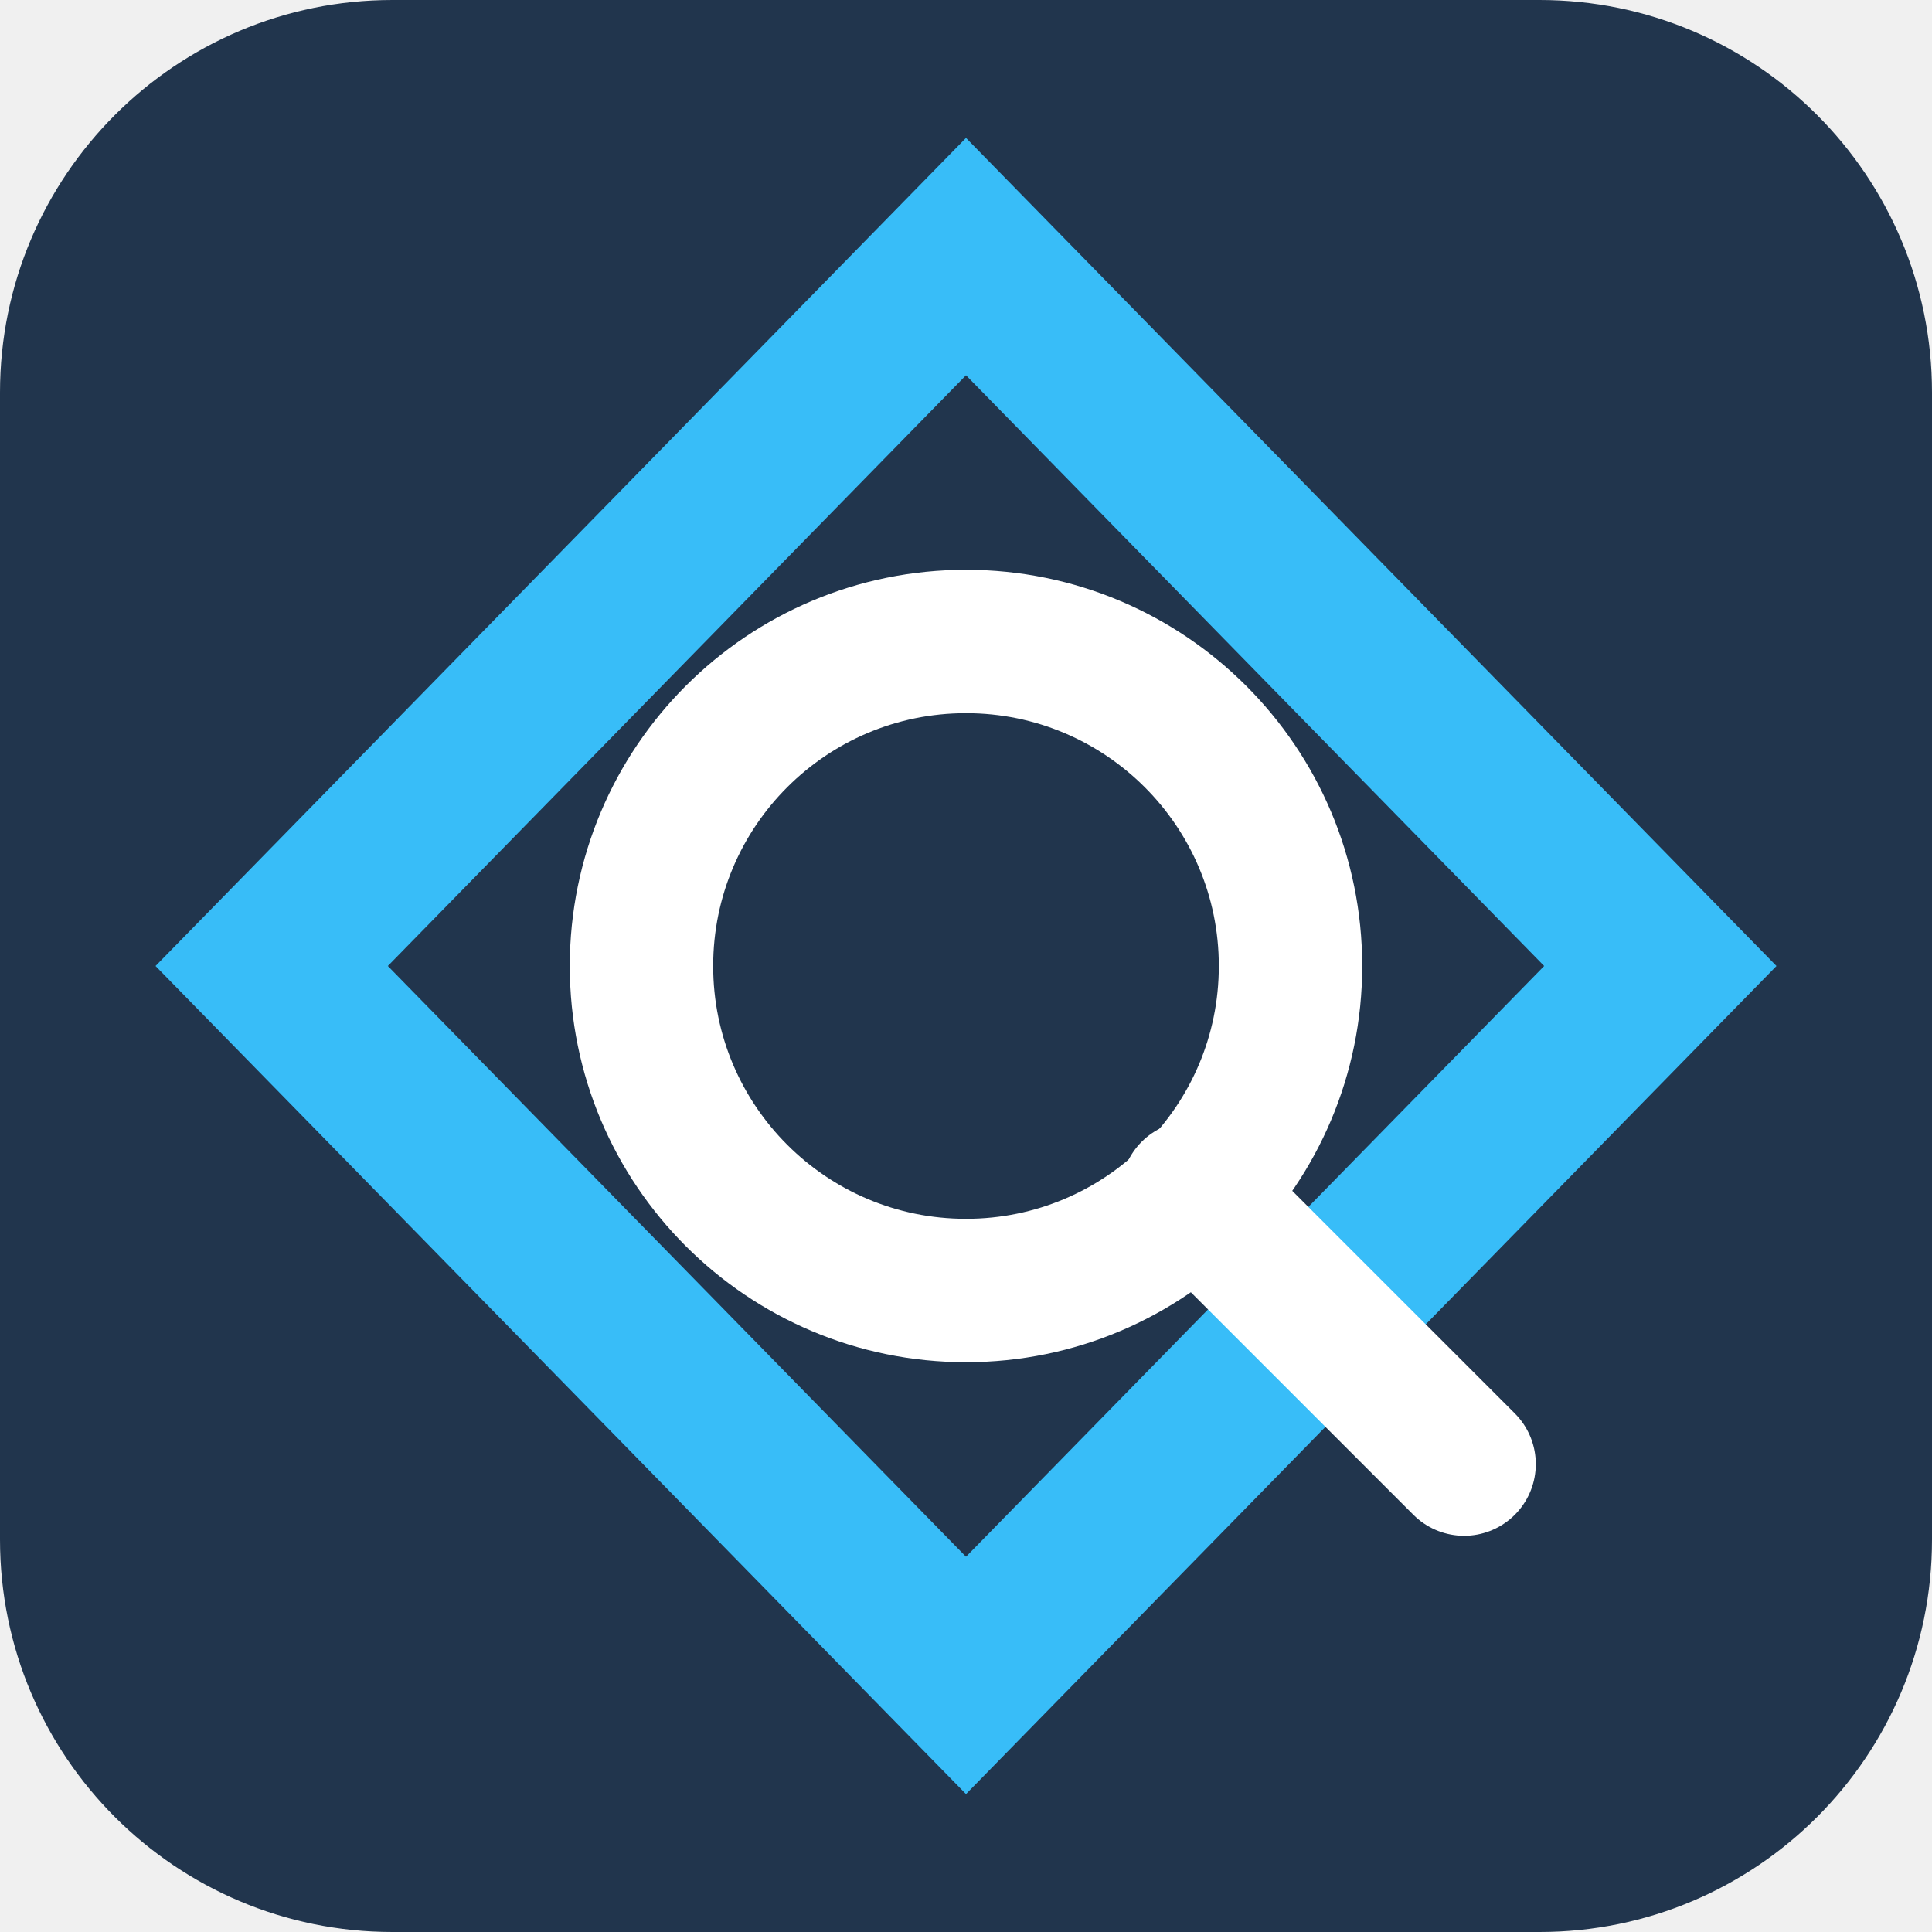
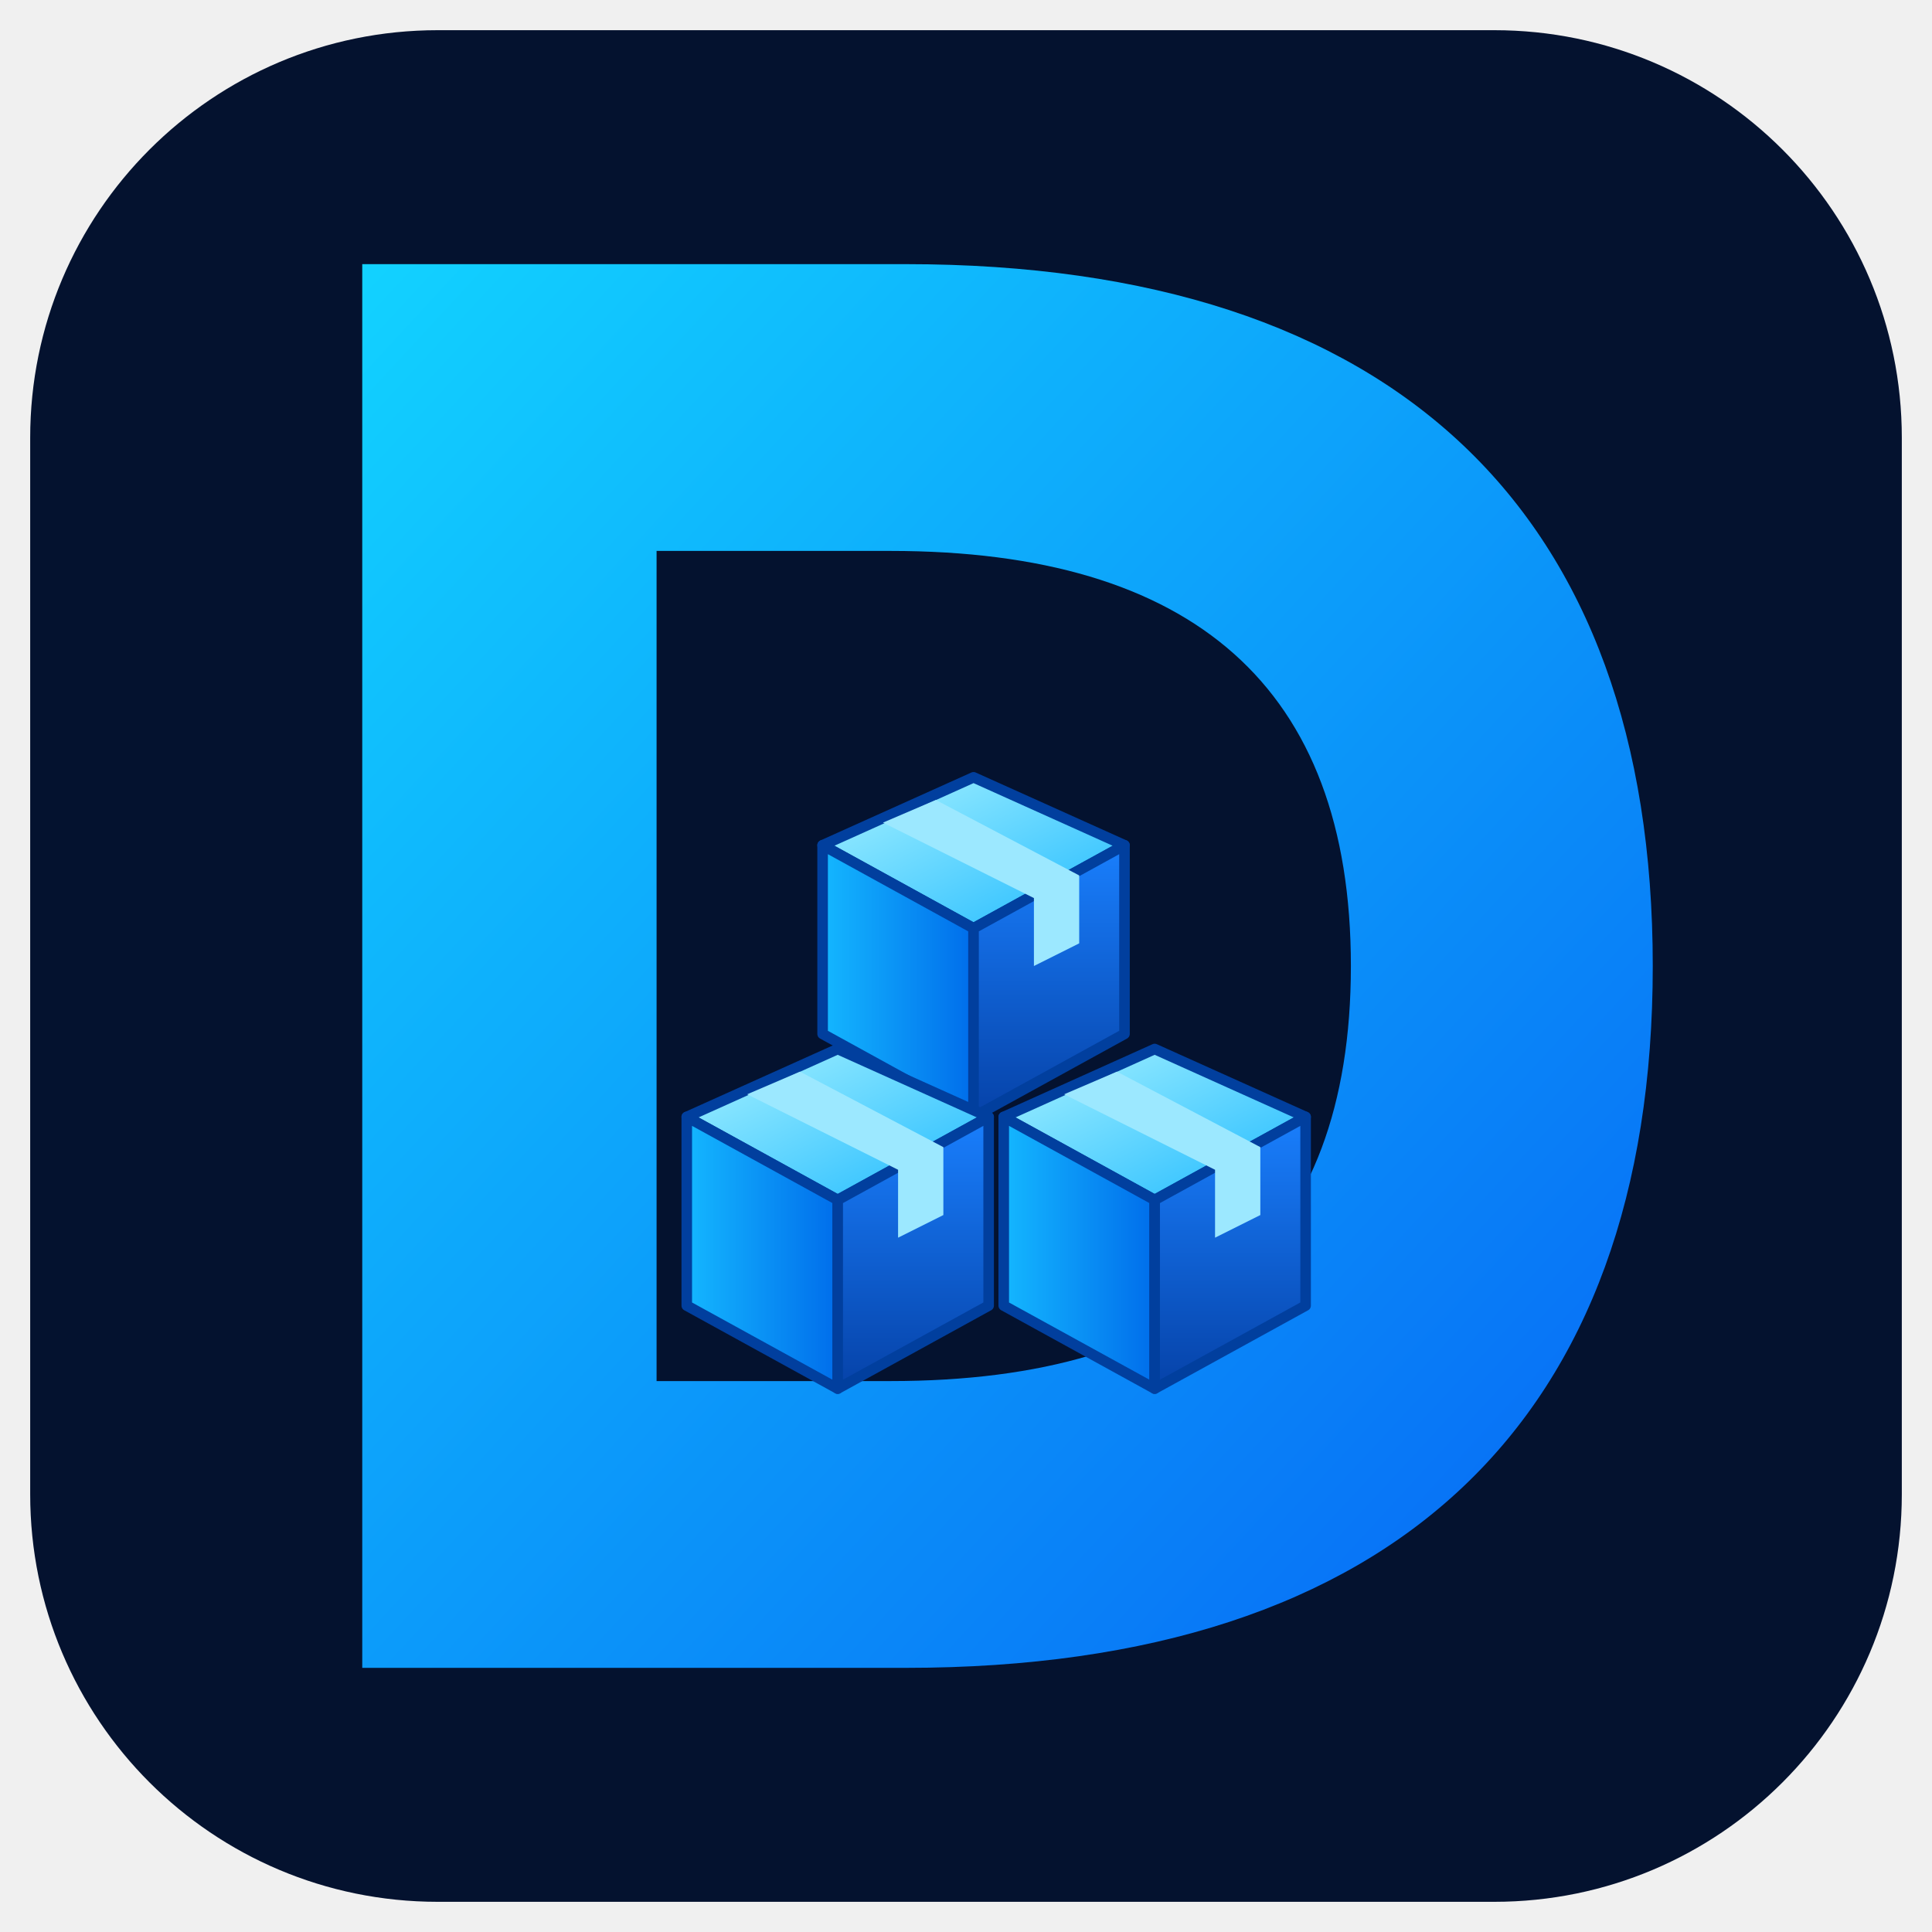
<svg xmlns="http://www.w3.org/2000/svg" viewBox="0 0 256 256">
-   <rect width="256" height="256" rx="52" fill="#21354d" />
-   <path d="M128 34 220 128 128 222 36 128Z" fill="none" stroke="#38bdf8" stroke-width="22" />
-   <circle cx="128" cy="128" r="43" fill="none" stroke="#ffffff" stroke-width="19" />
-   <path d="m158 158 36 36" stroke="#ffffff" stroke-width="19" stroke-linecap="round" />
+   <defs>
+     <linearGradient id="d" x1="0" y1="0" x2="1" y2="1">
+       <stop stop-color="#12d2ff" />
+       <stop offset="1" stop-color="#0665f5" />
+     </linearGradient>
+     <linearGradient id="top" x2="1" y2="1">
+       <stop stop-color="#a6f2ff" />
+       <stop offset="1" stop-color="#1eb9ff" />
+     </linearGradient>
+     <linearGradient id="left">
+       <stop stop-color="#14b7ff" />
+       <stop offset="1" stop-color="#006deb" />
+     </linearGradient>
+     <linearGradient id="right" x2="0" y2="1">
+       <stop stop-color="#197ffd" />
+       <stop offset="1" stop-color="#0642a8" />
+     </linearGradient>
+   </defs>
+   <rect x="4" y="4" width="248" height="248" rx="54" fill="#04122f" />
+   <path d="M48 35h72c65 0 99 33 99 93s-34 93-99 93H48V35zm39 38v110h31c40 0 61-18 61-55s-21-55-61-55H87z" fill="url(#d)" fill-rule="evenodd" />
+   <g stroke="#013f9e" stroke-width="1.4" stroke-linejoin="round">
+     <g transform="translate(109 103)">
+       <path d="M0 9 20 0 40 9 20 20z" fill="url(#top)" />
+       <path d="M0 9v25l20 11V20z" fill="url(#left)" />
+       <path d="M20 20v25l20-11V9z" fill="url(#right)" />
+       <path d="m8 6 20 10v9l6-3v-9L15 3" fill="#9ce8ff" stroke="none" />
+     </g>
+     <g transform="translate(91 139)">
+       <path d="M0 9 20 0 40 9 20 20z" fill="url(#top)" />
+       <path d="M0 9v25l20 11V20z" fill="url(#left)" />
+       <path d="M20 20v25l20-11V9z" fill="url(#right)" />
+       <path d="m8 6 20 10v9l6-3v-9L15 3" fill="#9ce8ff" stroke="none" />
+     </g>
+     <g transform="translate(133 139)">
+       <path d="M0 9 20 0 40 9 20 20z" fill="url(#top)" />
+       <path d="M0 9v25l20 11V20z" fill="url(#left)" />
+       <path d="M20 20v25l20-11V9z" fill="url(#right)" />
+       <path d="m8 6 20 10v9l6-3v-9L15 3" fill="#9ce8ff" stroke="none" />
+     </g>
+   </g>
</svg>
